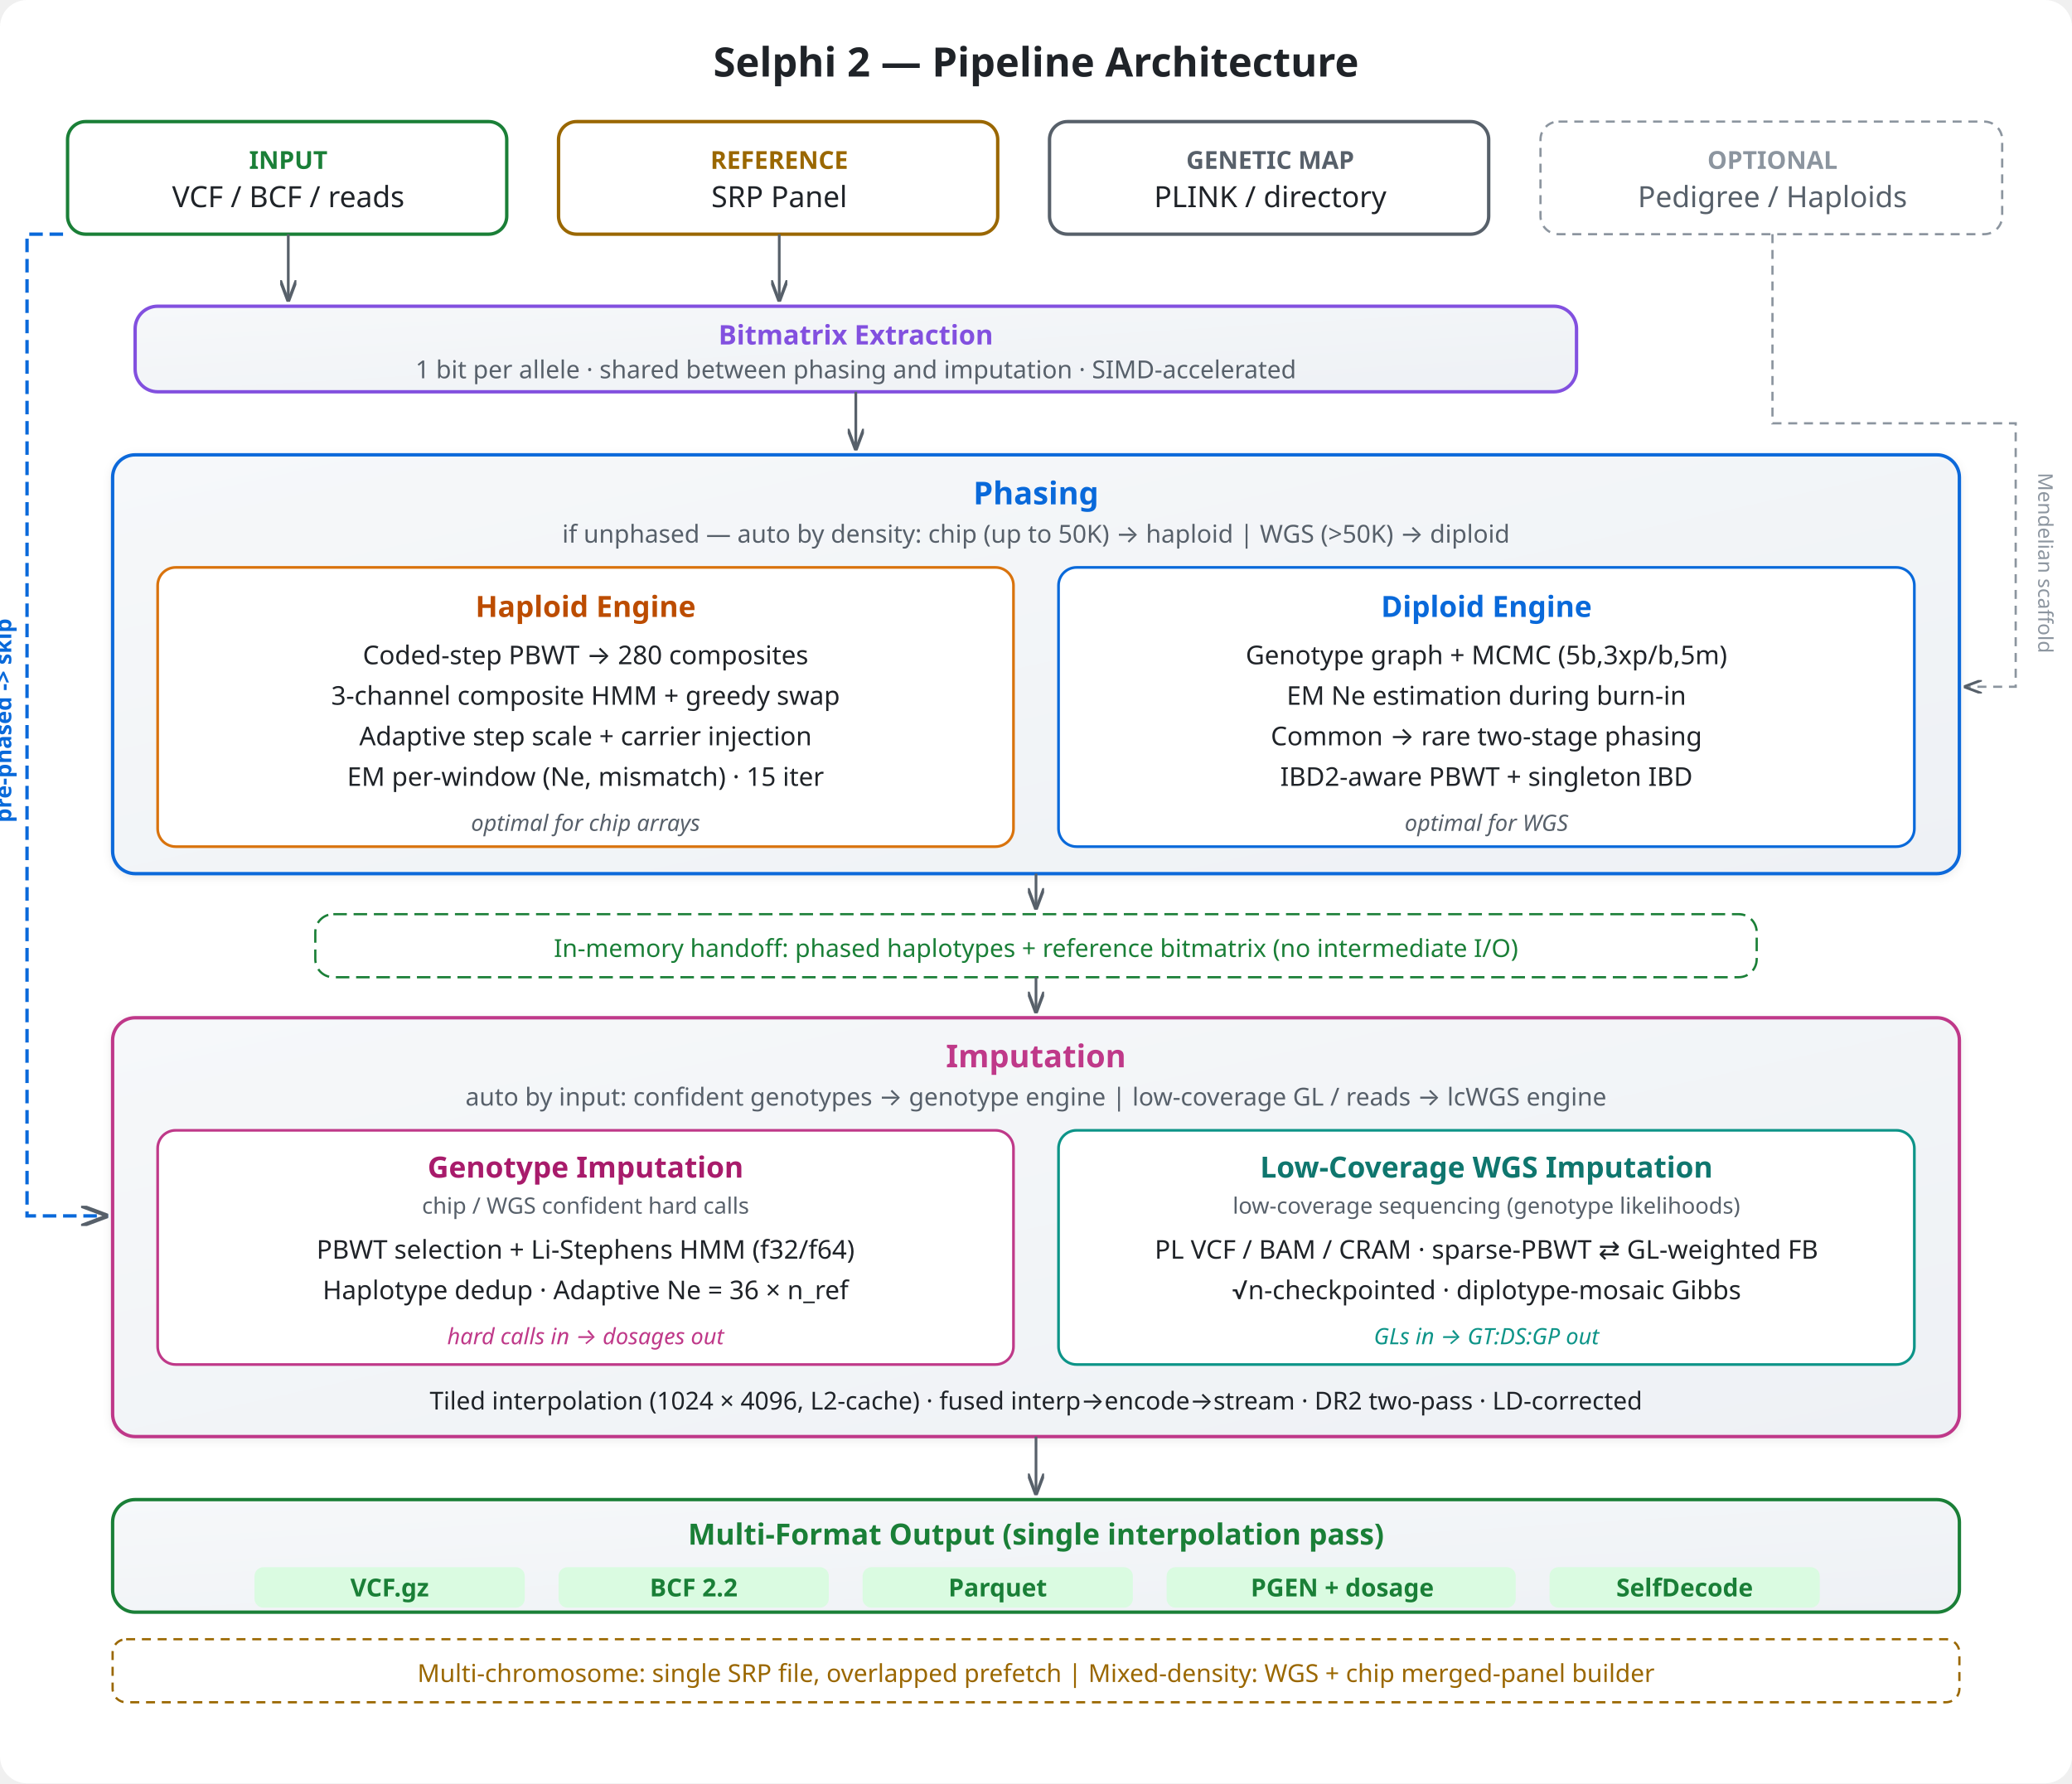
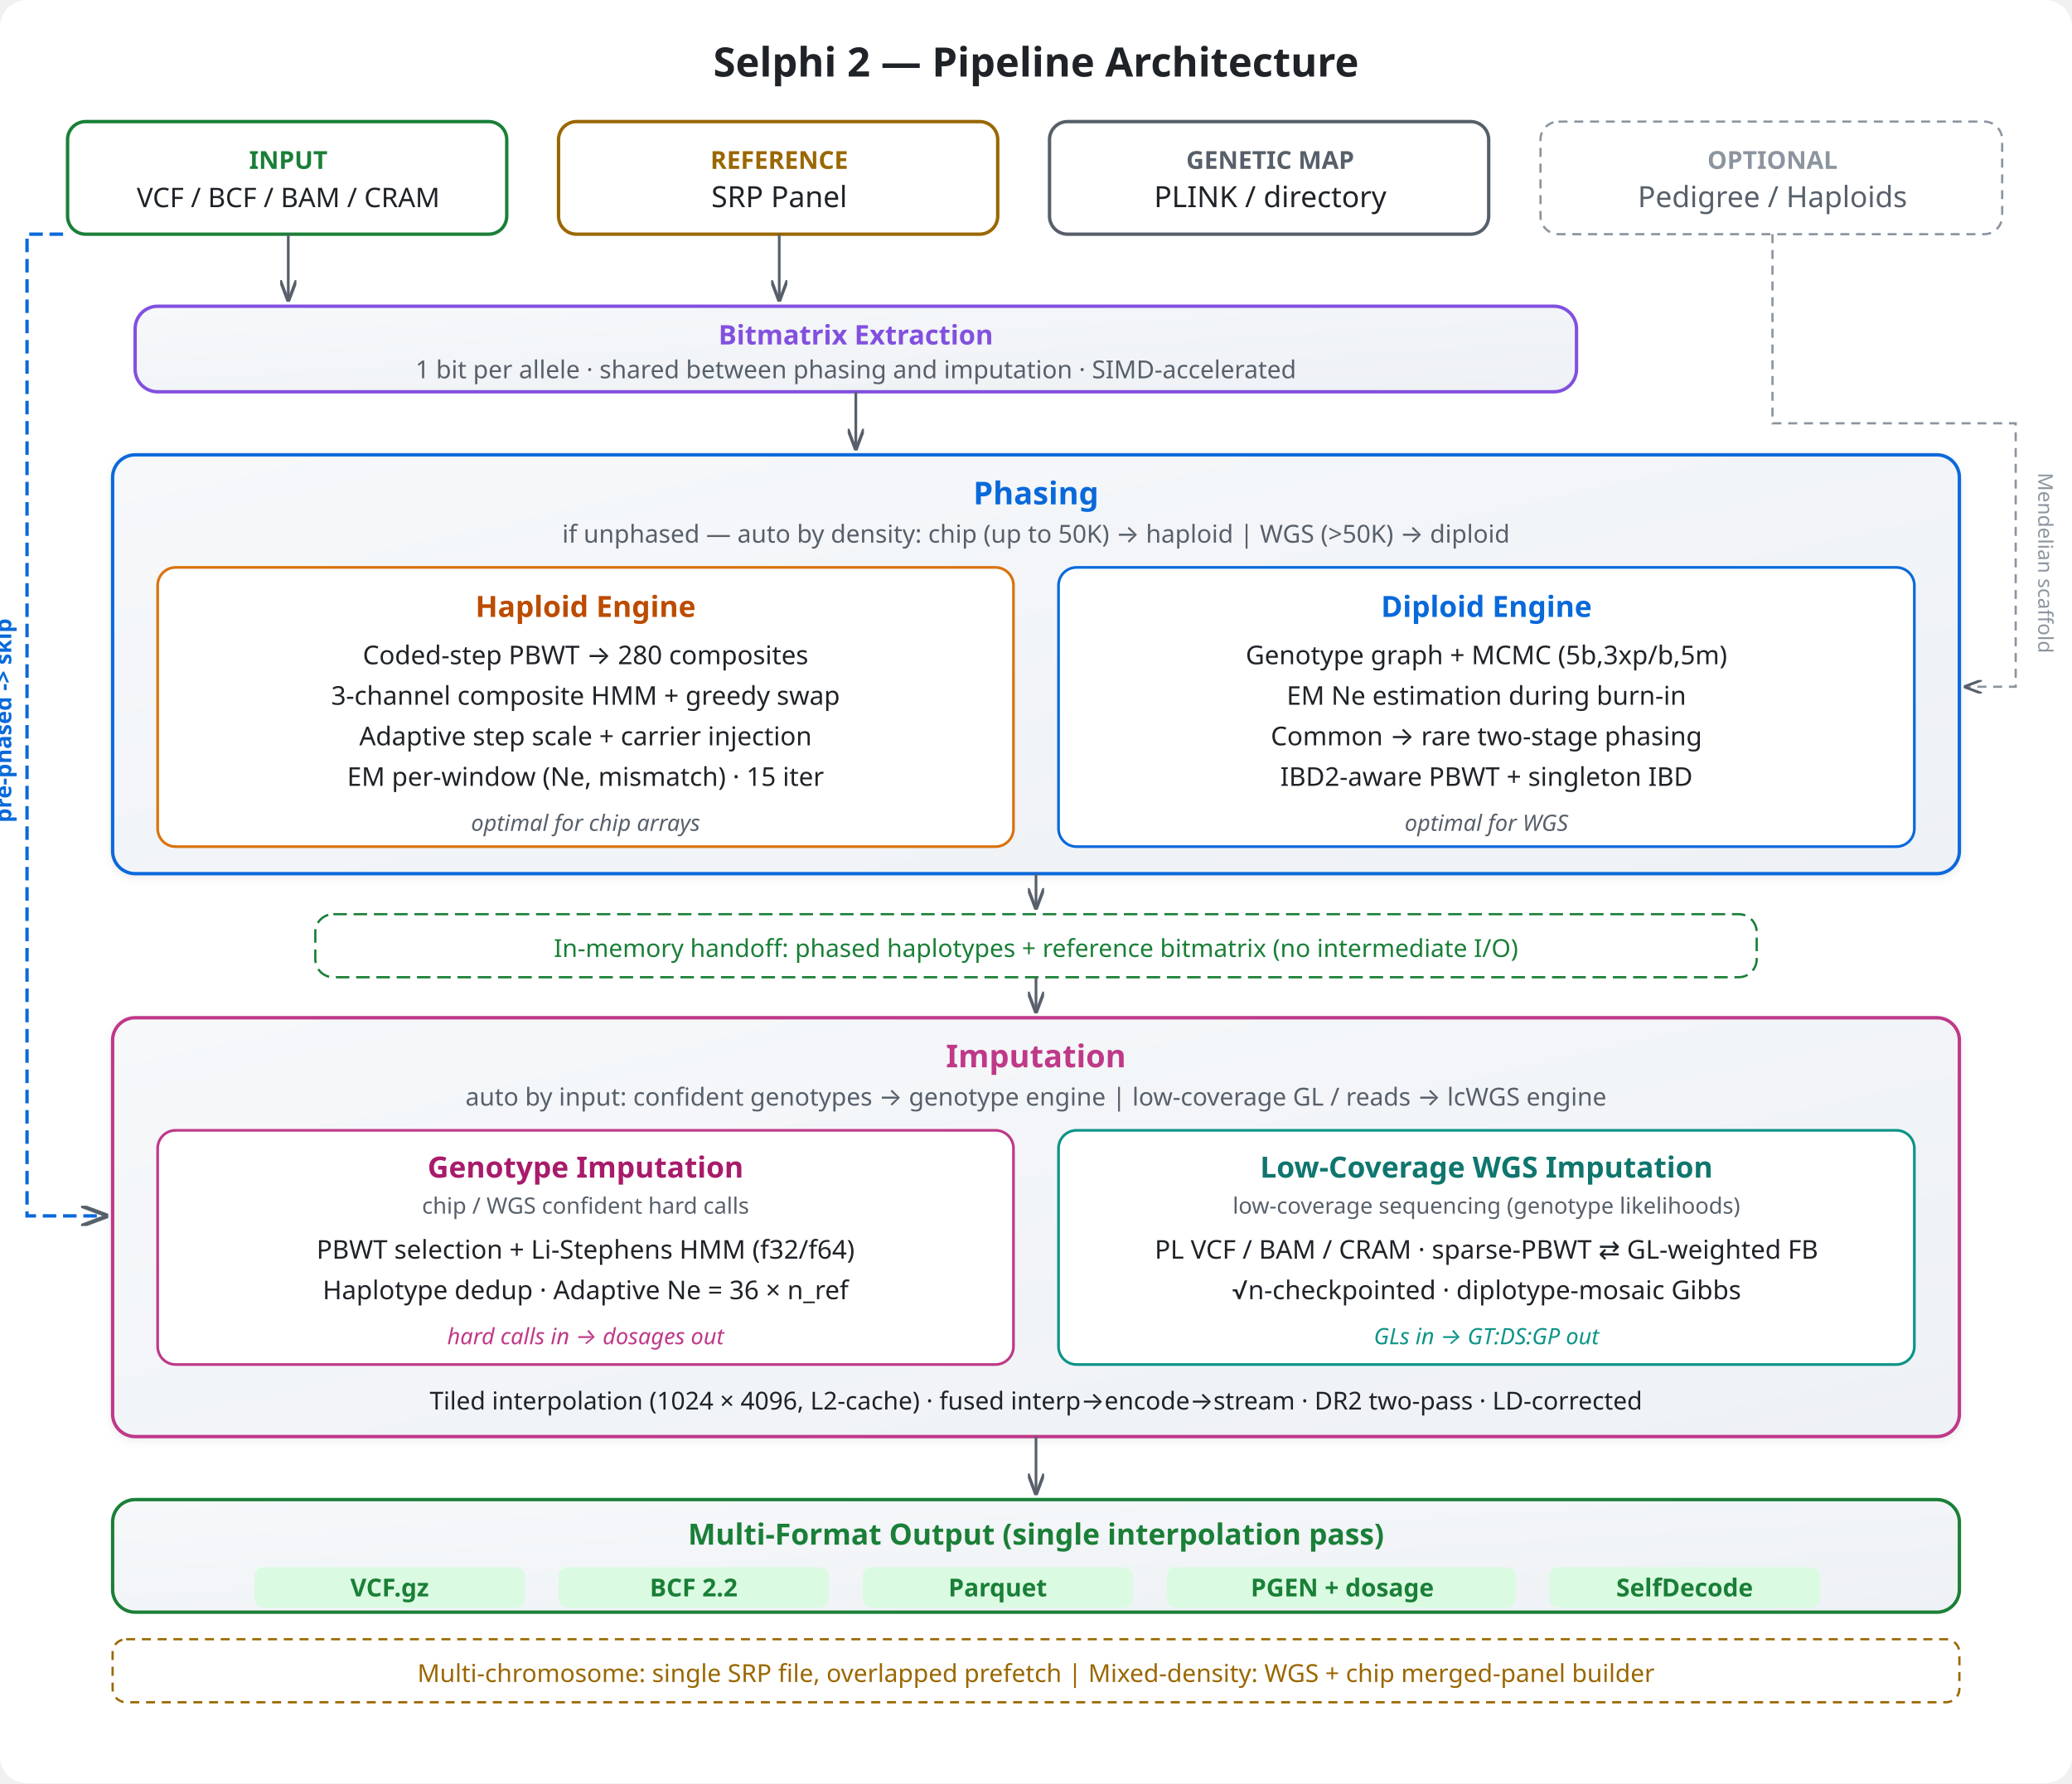
<svg xmlns="http://www.w3.org/2000/svg" viewBox="0 0 920 792" font-family="'Segoe UI', system-ui, -apple-system, sans-serif">
  <defs>
    <marker id="arr" markerWidth="8" markerHeight="6" refX="8" refY="3" orient="auto">
      <path d="M0,0 L8,3 L0,6" fill="none" stroke="#57606a" stroke-width="1.2" />
    </marker>
    <linearGradient id="sg" x1="0" y1="0" x2="1" y2="1">
      <stop offset="0%" stop-color="#f6f8fa" />
      <stop offset="100%" stop-color="#eef1f5" />
    </linearGradient>
    <filter id="sh">
      <feDropShadow dx="0" dy="1" stdDeviation="2" flood-opacity="0.08" />
    </filter>
  </defs>
  <rect width="920" height="792" rx="12" fill="#ffffff" />
  <text x="460" y="34" text-anchor="middle" fill="#1f2328" font-size="18" font-weight="600">Selphi 2 — Pipeline Architecture</text>
  <rect x="30" y="54" width="195" height="50" rx="8" fill="#ffffff" stroke="#1a7f37" stroke-width="1.5" />
  <text x="128" y="75" text-anchor="middle" fill="#1a7f37" font-size="11" font-weight="600">INPUT</text>
-   <text x="128" y="92" text-anchor="middle" fill="#1f2328" font-size="13">VCF / BCF / reads</text>
+   <text x="128" y="92" text-anchor="middle" fill="#1f2328" font-size="12">VCF / BCF / BAM / CRAM</text>
  <rect x="248" y="54" width="195" height="50" rx="8" fill="#ffffff" stroke="#9a6700" stroke-width="1.5" />
  <text x="346" y="75" text-anchor="middle" fill="#9a6700" font-size="11" font-weight="600">REFERENCE</text>
  <text x="346" y="92" text-anchor="middle" fill="#1f2328" font-size="13">SRP Panel</text>
  <rect x="466" y="54" width="195" height="50" rx="8" fill="#ffffff" stroke="#57606a" stroke-width="1.5" />
  <text x="564" y="75" text-anchor="middle" fill="#57606a" font-size="11" font-weight="600">GENETIC MAP</text>
  <text x="564" y="92" text-anchor="middle" fill="#1f2328" font-size="13">PLINK / directory</text>
  <rect x="684" y="54" width="205" height="50" rx="8" fill="#ffffff" stroke="#8c959f" stroke-width="1" stroke-dasharray="4,3" />
  <text x="787" y="75" text-anchor="middle" fill="#8c959f" font-size="11" font-weight="600">OPTIONAL</text>
  <text x="787" y="92" text-anchor="middle" fill="#57606a" font-size="13">Pedigree / Haploids</text>
  <line x1="128" y1="104" x2="128" y2="134" stroke="#57606a" stroke-width="1.2" marker-end="url(#arr)" />
  <line x1="346" y1="104" x2="346" y2="134" stroke="#57606a" stroke-width="1.2" marker-end="url(#arr)" />
  <rect x="60" y="136" width="640" height="38" rx="10" fill="url(#sg)" stroke="#8250df" stroke-width="1.5" />
  <text x="380" y="153" text-anchor="middle" fill="#8250df" font-size="12" font-weight="700">Bitmatrix Extraction</text>
  <text x="380" y="168" text-anchor="middle" fill="#57606a" font-size="11">1 bit per allele · shared between phasing and imputation · SIMD-accelerated</text>
  <line x1="380" y1="174" x2="380" y2="200" stroke="#57606a" stroke-width="1.2" marker-end="url(#arr)" />
  <rect x="50" y="202" width="820" height="186" rx="10" fill="url(#sg)" stroke="#0969da" stroke-width="1.5" filter="url(#sh)" />
  <text x="460" y="224" text-anchor="middle" fill="#0969da" font-size="14" font-weight="700">Phasing</text>
  <text x="460" y="241" text-anchor="middle" fill="#57606a" font-size="11">if unphased — auto by density: chip (up to 50K) → haploid | WGS (&gt;50K) → diploid</text>
  <rect x="70" y="252" width="380" height="124" rx="8" fill="#ffffff" stroke="#d9730d" stroke-width="1.2" />
  <text x="260" y="274" text-anchor="middle" fill="#bc4c00" font-size="13" font-weight="700">Haploid Engine</text>
  <text x="260" y="295" text-anchor="middle" fill="#1f2328" font-size="11.5">Coded-step PBWT → 280 composites</text>
  <text x="260" y="313" text-anchor="middle" fill="#1f2328" font-size="11.5">3-channel composite HMM + greedy swap</text>
  <text x="260" y="331" text-anchor="middle" fill="#1f2328" font-size="11.5">Adaptive step scale + carrier injection</text>
  <text x="260" y="349" text-anchor="middle" fill="#1f2328" font-size="11.5">EM per-window (Ne, mismatch) · 15 iter</text>
  <text x="260" y="369" text-anchor="middle" fill="#57606a" font-size="10" font-style="italic">optimal for chip arrays</text>
  <rect x="470" y="252" width="380" height="124" rx="8" fill="#ffffff" stroke="#0969da" stroke-width="1.2" />
  <text x="660" y="274" text-anchor="middle" fill="#0969da" font-size="13" font-weight="700">Diploid Engine</text>
  <text x="660" y="295" text-anchor="middle" fill="#1f2328" font-size="11.5">Genotype graph + MCMC (5b,3xp/b,5m)</text>
  <text x="660" y="313" text-anchor="middle" fill="#1f2328" font-size="11.5">EM Ne estimation during burn-in</text>
  <text x="660" y="331" text-anchor="middle" fill="#1f2328" font-size="11.5">Common → rare two-stage phasing</text>
  <text x="660" y="349" text-anchor="middle" fill="#1f2328" font-size="11.5">IBD2-aware PBWT + singleton IBD</text>
  <text x="660" y="369" text-anchor="middle" fill="#57606a" font-size="10" font-style="italic">optimal for WGS</text>
  <path d="M787 104 L787 188 L895 188 L895 305 L872 305" fill="none" stroke="#8c959f" stroke-width="1" stroke-dasharray="4,3" marker-end="url(#arr)" />
  <text x="905" y="250" fill="#8c959f" font-size="9" transform="rotate(90,905,250)" text-anchor="middle">Mendelian scaffold</text>
  <path d="M 28 104 L 12 104 L 12 540 L 48 540" fill="none" stroke="#0969da" stroke-width="1.5" stroke-dasharray="6,3" marker-end="url(#arr)" />
  <text x="5" y="320" fill="#0969da" font-size="10" font-weight="600" transform="rotate(-90,5,320)" text-anchor="middle">pre-phased -&gt; skip</text>
  <line x1="460" y1="388" x2="460" y2="404" stroke="#57606a" stroke-width="1.2" marker-end="url(#arr)" />
  <rect x="140" y="406" width="640" height="28" rx="8" fill="#ffffff" stroke="#1a7f37" stroke-width="1" stroke-dasharray="6,3" />
  <text x="460" y="425" text-anchor="middle" fill="#1a7f37" font-size="11">In-memory handoff: phased haplotypes + reference bitmatrix (no intermediate I/O)</text>
  <line x1="460" y1="434" x2="460" y2="450" stroke="#57606a" stroke-width="1.2" marker-end="url(#arr)" />
  <rect x="50" y="452" width="820" height="186" rx="10" fill="url(#sg)" stroke="#bf3989" stroke-width="1.5" filter="url(#sh)" />
  <text x="460" y="474" text-anchor="middle" fill="#bf3989" font-size="14" font-weight="700">Imputation</text>
  <text x="460" y="491" text-anchor="middle" fill="#57606a" font-size="11">auto by input: confident genotypes → genotype engine | low-coverage GL / reads → lcWGS engine</text>
  <rect x="70" y="502" width="380" height="104" rx="8" fill="#ffffff" stroke="#bf3989" stroke-width="1.2" />
  <text x="260" y="523" text-anchor="middle" fill="#a81b6b" font-size="13" font-weight="700">Genotype Imputation</text>
  <text x="260" y="539" text-anchor="middle" fill="#57606a" font-size="10">chip / WGS confident hard calls</text>
  <text x="260" y="559" text-anchor="middle" fill="#1f2328" font-size="11.5">PBWT selection + Li-Stephens HMM (f32/f64)</text>
  <text x="260" y="577" text-anchor="middle" fill="#1f2328" font-size="11.5">Haplotype dedup · Adaptive Ne = 36 × n_ref</text>
  <text x="260" y="597" text-anchor="middle" fill="#bf3989" font-size="10" font-style="italic">hard calls in → dosages out</text>
  <rect x="470" y="502" width="380" height="104" rx="8" fill="#ffffff" stroke="#0d9488" stroke-width="1.2" />
  <text x="660" y="523" text-anchor="middle" fill="#0f766e" font-size="13" font-weight="700">Low-Coverage WGS Imputation</text>
  <text x="660" y="539" text-anchor="middle" fill="#57606a" font-size="10">low-coverage sequencing (genotype likelihoods)</text>
  <text x="660" y="559" text-anchor="middle" fill="#1f2328" font-size="11.5">PL VCF / BAM / CRAM · sparse-PBWT ⇄ GL-weighted FB</text>
  <text x="660" y="577" text-anchor="middle" fill="#1f2328" font-size="11.5">√n-checkpointed · diplotype-mosaic Gibbs</text>
  <text x="660" y="597" text-anchor="middle" fill="#0d9488" font-size="10" font-style="italic">GLs in → GT:DS:GP out</text>
  <text x="460" y="626" text-anchor="middle" fill="#1f2328" font-size="11">Tiled interpolation (1024 × 4096, L2-cache) · fused interp→encode→stream · DR2 two-pass · LD-corrected</text>
  <line x1="460" y1="638" x2="460" y2="664" stroke="#57606a" stroke-width="1.2" marker-end="url(#arr)" />
  <rect x="50" y="666" width="820" height="50" rx="10" fill="url(#sg)" stroke="#1a7f37" stroke-width="1.5" />
  <text x="460" y="686" text-anchor="middle" fill="#1a7f37" font-size="13" font-weight="700">Multi-Format Output (single interpolation pass)</text>
  <rect x="113" y="696" width="120" height="18" rx="4" fill="#dafbe1" />
  <text x="173" y="709" text-anchor="middle" fill="#1a7f37" font-size="11" font-weight="600">VCF.gz</text>
  <rect x="248" y="696" width="120" height="18" rx="4" fill="#dafbe1" />
  <text x="308" y="709" text-anchor="middle" fill="#1a7f37" font-size="11" font-weight="600">BCF 2.2</text>
  <rect x="383" y="696" width="120" height="18" rx="4" fill="#dafbe1" />
  <text x="443" y="709" text-anchor="middle" fill="#1a7f37" font-size="11" font-weight="600">Parquet</text>
  <rect x="518" y="696" width="155" height="18" rx="4" fill="#dafbe1" />
  <text x="596" y="709" text-anchor="middle" fill="#1a7f37" font-size="11" font-weight="600">PGEN + dosage</text>
  <rect x="688" y="696" width="120" height="18" rx="4" fill="#dafbe1" />
  <text x="748" y="709" text-anchor="middle" fill="#1a7f37" font-size="11" font-weight="600">SelfDecode</text>
  <rect x="50" y="728" width="820" height="28" rx="6" fill="#ffffff" stroke="#9a6700" stroke-width="1" stroke-dasharray="4,3" />
  <text x="460" y="747" text-anchor="middle" fill="#9a6700" font-size="11">Multi-chromosome: single SRP file, overlapped prefetch | Mixed-density: WGS + chip merged-panel builder</text>
</svg>
